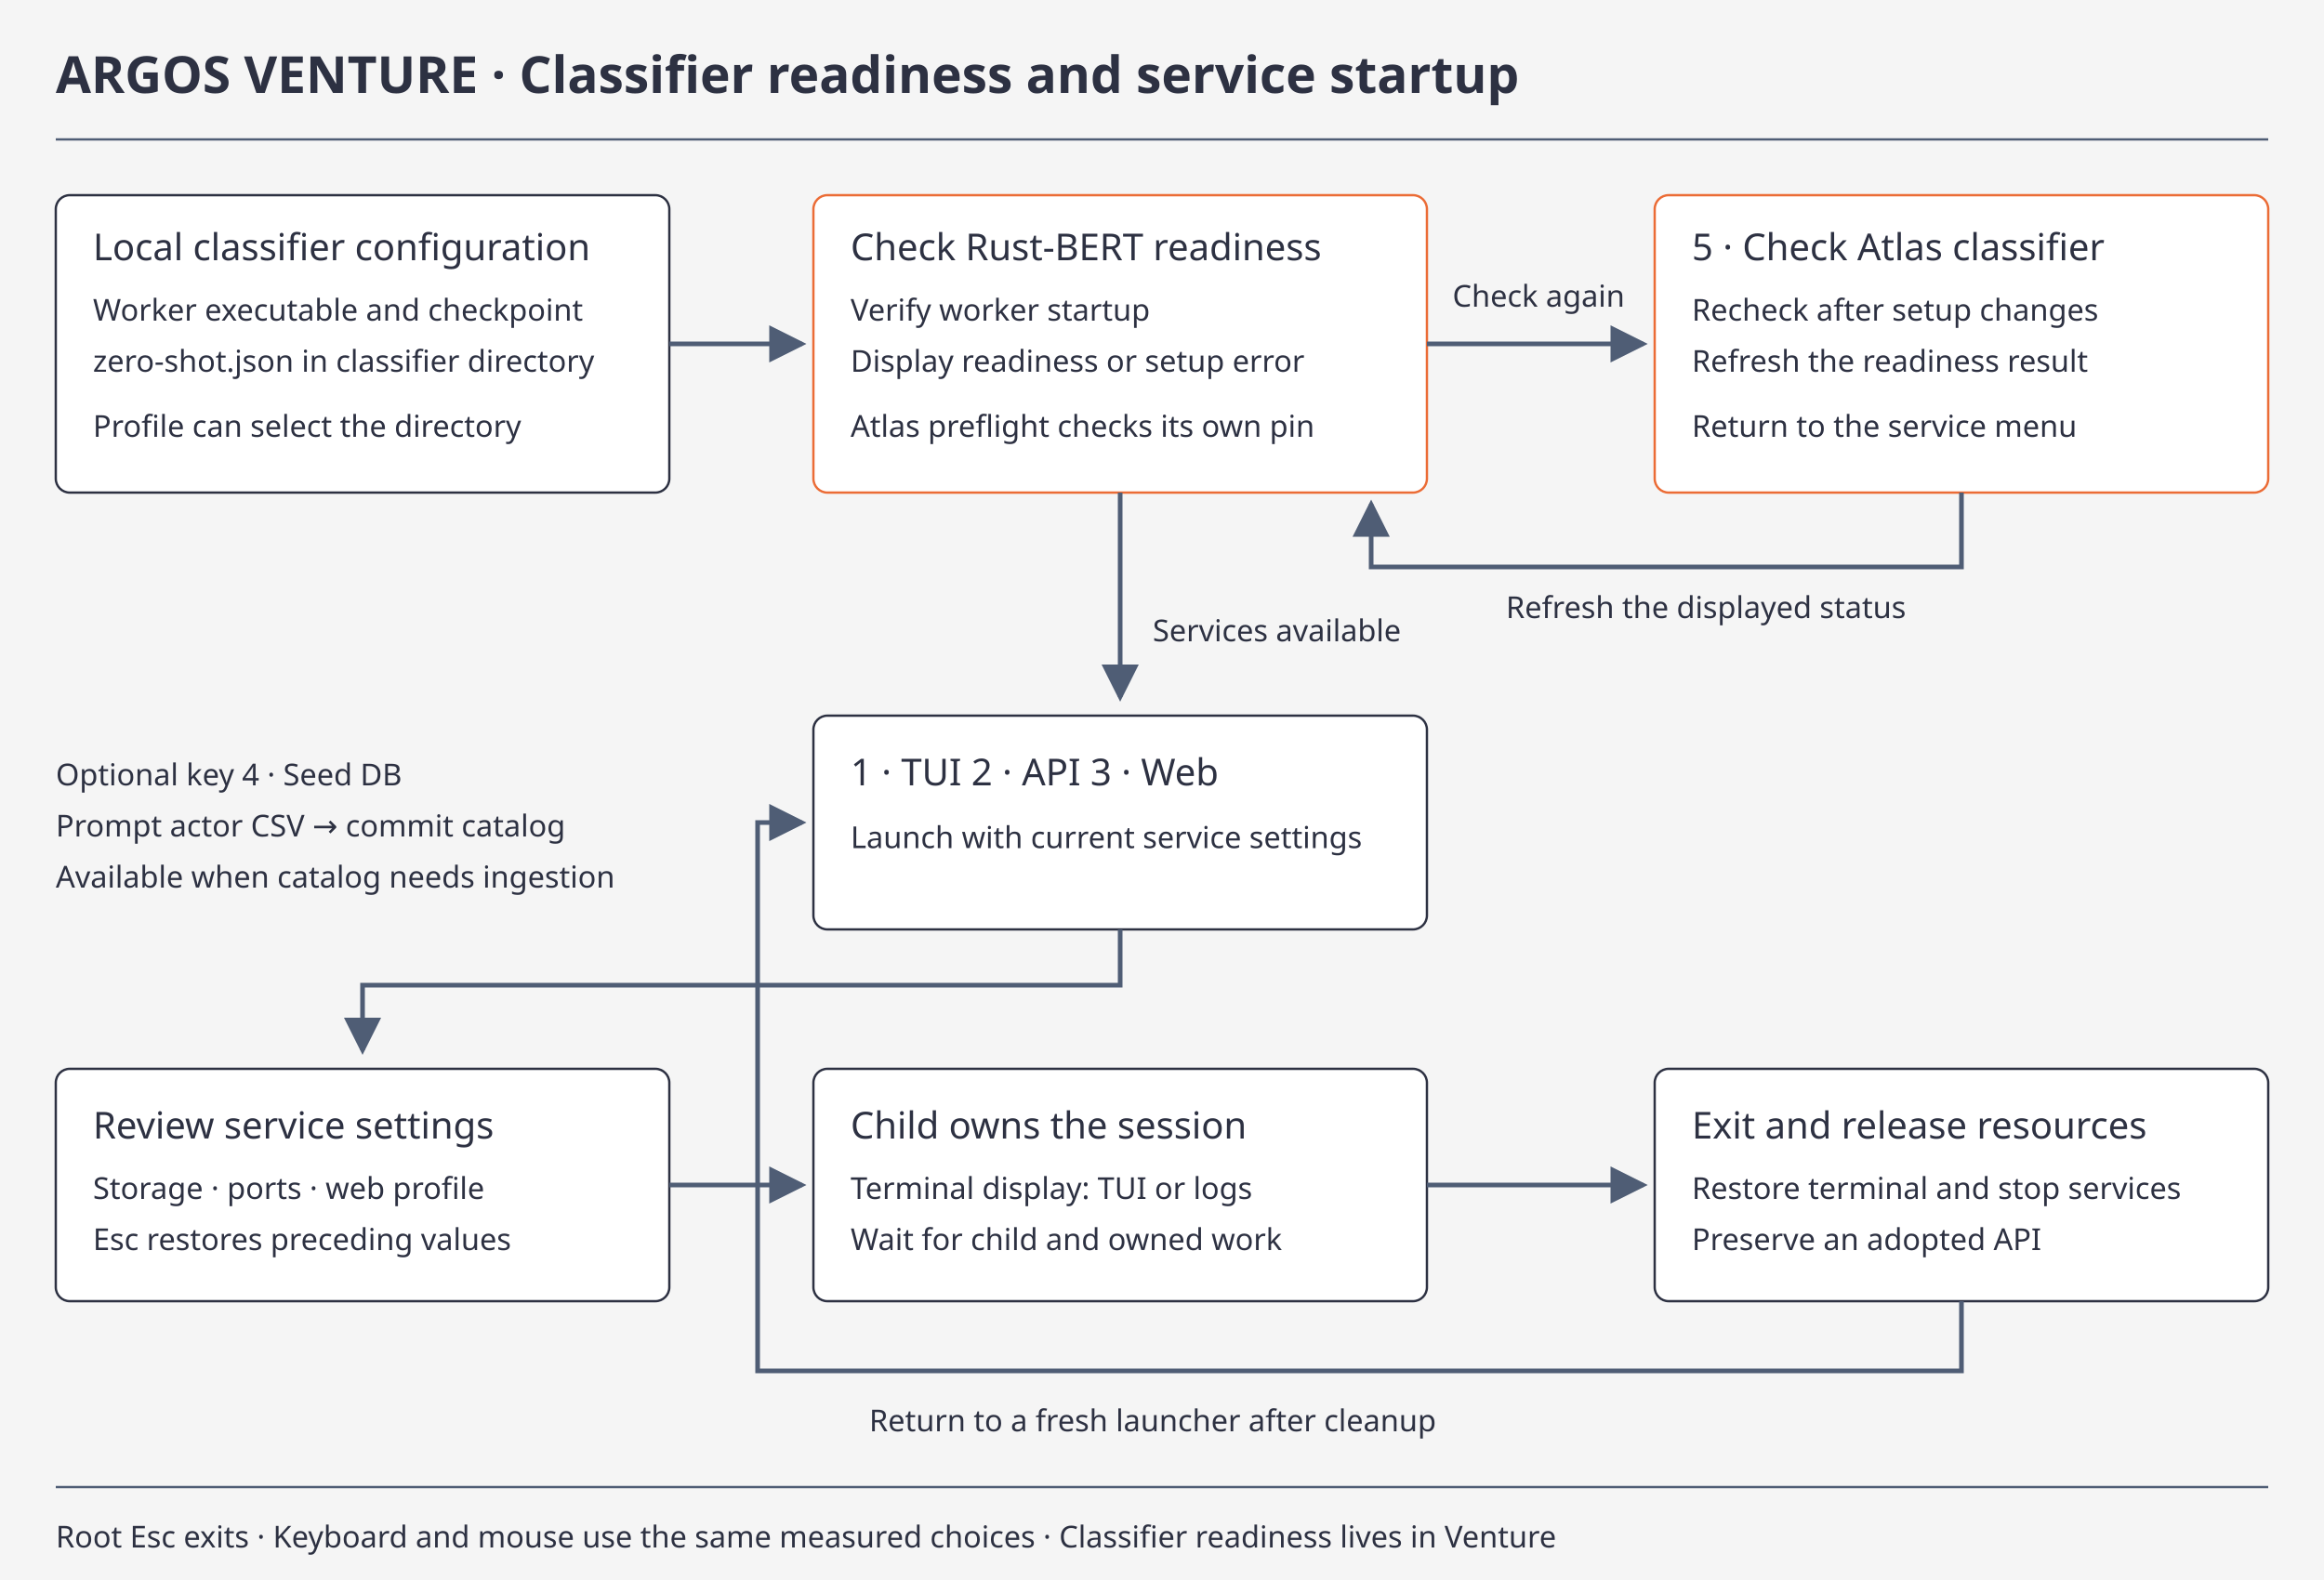
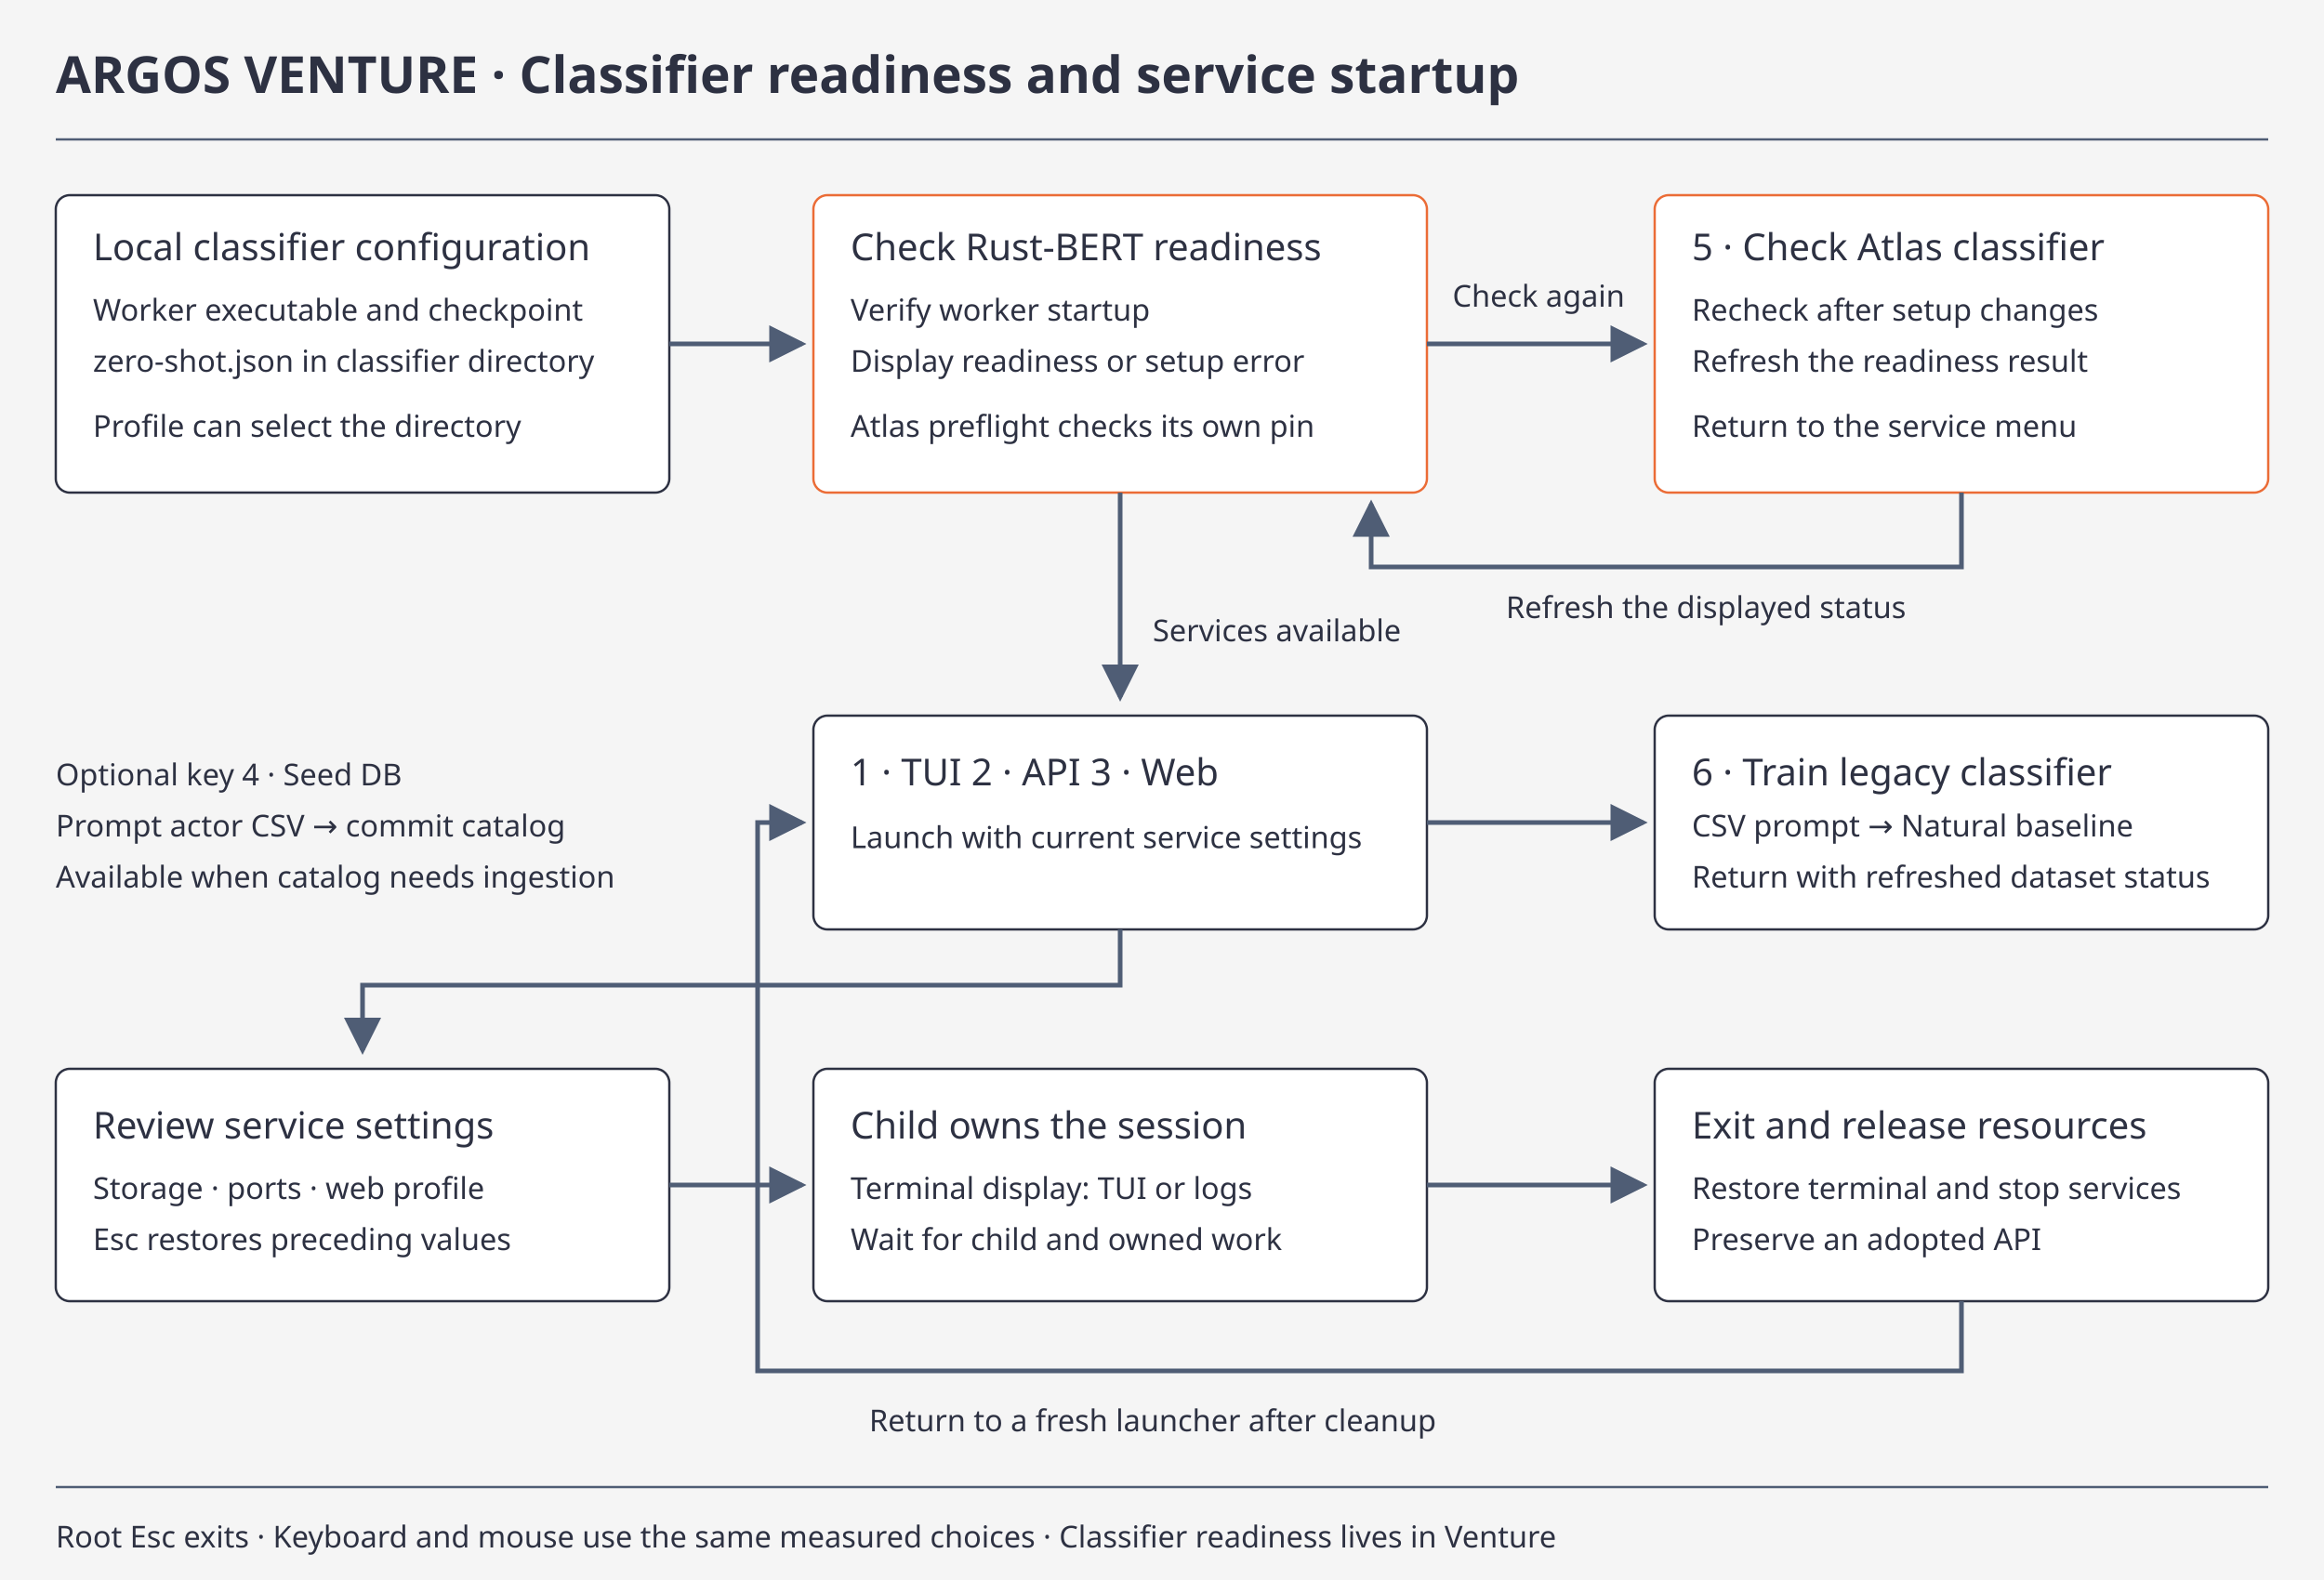
<svg xmlns="http://www.w3.org/2000/svg" viewBox="0 0 1000 680" role="img" aria-labelledby="venture-title venture-desc">
  <defs>
    <marker id="arrow" markerWidth="8" markerHeight="8" refX="7" refY="4" orient="auto">
      <path d="M0 0L8 4L0 8Z" fill="#4f5d75" />
    </marker>
  </defs>
  <rect width="1000" height="680" fill="#f5f5f5" />
  <style>text{font-family:system-ui,sans-serif;fill:#2d3142}.head{font-size:22px;font-weight:600}.label{font-size:16px}.note{font-size:13px}.line{fill:none;stroke:#4f5d75;stroke-width:2;marker-end:url(#arrow)}.node{fill:white;stroke:#2d3142}.focus{stroke:#eb6c36}</style>
  <text x="24" y="40" class="head">ARGOS VENTURE · Classifier readiness and service startup</text>
  <path d="M24 60H976" stroke="#4f5d75" />
  <rect x="24" y="84" width="264" height="128" rx="6" class="node" />
  <text x="40" y="112" class="label">Local classifier configuration</text>
  <text x="40" y="138" class="note">Worker executable and checkpoint</text>
  <text x="40" y="160" class="note">zero-shot.json in classifier directory</text>
  <text x="40" y="188" class="note">Profile can select the directory</text>
  <rect x="350" y="84" width="264" height="128" rx="6" class="node focus" />
  <text x="366" y="112" class="label">Check Rust-BERT readiness</text>
  <text x="366" y="138" class="note">Verify worker startup</text>
  <text x="366" y="160" class="note">Display readiness or setup error</text>
  <text x="366" y="188" class="note">Atlas preflight checks its own pin</text>
  <rect x="712" y="84" width="264" height="128" rx="6" class="node focus" />
  <text x="728" y="112" class="label">5 · Check Atlas classifier</text>
  <text x="728" y="138" class="note">Recheck after setup changes</text>
  <text x="728" y="160" class="note">Refresh the readiness result</text>
  <text x="728" y="188" class="note">Return to the service menu</text>
  <path d="M288 148H345" class="line" />
  <path d="M614 148H707" class="line" />
  <text x="625" y="132" class="note">Check again</text>
  <path d="M844 212V244H590V217" class="line" />
  <text x="648" y="266" class="note">Refresh the displayed status</text>
  <path d="M482 212V300" class="line" />
  <text x="496" y="276" class="note">Services available</text>
  <rect x="350" y="308" width="264" height="92" rx="6" class="node" />
  <text x="366" y="338" class="label">1 · TUI   2 · API   3 · Web</text>
  <text x="366" y="365" class="note">Launch with current service settings</text>
  <text x="24" y="338" class="note">Optional key 4 · Seed DB</text>
  <text x="24" y="360" class="note">Prompt actor CSV → commit catalog</text>
  <text x="24" y="382" class="note">Available when catalog needs ingestion</text>
+   <path d="M614 354H707" class="line" />
+   <rect x="712" y="308" width="264" height="92" rx="6" class="node" />
+   <text x="728" y="338" class="label">6 · Train legacy classifier</text>
+   <text x="728" y="360" class="note">CSV prompt → Natural baseline</text>
+   <text x="728" y="382" class="note">Return with refreshed dataset status</text>
  <path d="M482 400V424H156V452" class="line" />
  <rect x="24" y="460" width="264" height="100" rx="6" class="node" />
  <text x="40" y="490" class="label">Review service settings</text>
  <text x="40" y="516" class="note">Storage · ports · web profile</text>
  <text x="40" y="538" class="note">Esc restores preceding values</text>
  <rect x="350" y="460" width="264" height="100" rx="6" class="node" />
  <text x="366" y="490" class="label">Child owns the session</text>
  <text x="366" y="516" class="note">Terminal display: TUI or logs</text>
  <text x="366" y="538" class="note">Wait for child and owned work</text>
  <rect x="712" y="460" width="264" height="100" rx="6" class="node" />
  <text x="728" y="490" class="label">Exit and release resources</text>
  <text x="728" y="516" class="note">Restore terminal and stop services</text>
  <text x="728" y="538" class="note">Preserve an adopted API</text>
  <path d="M288 510H345" class="line" />
  <path d="M614 510H707" class="line" />
  <path d="M844 560V590H326V354H345" class="line" />
  <text x="374" y="616" class="note">Return to a fresh launcher after cleanup</text>
  <path d="M24 640H976" stroke="#4f5d75" />
  <text x="24" y="666" class="note">Root Esc exits · Keyboard and mouse use the same measured choices · Classifier readiness lives in Venture</text>
</svg>
